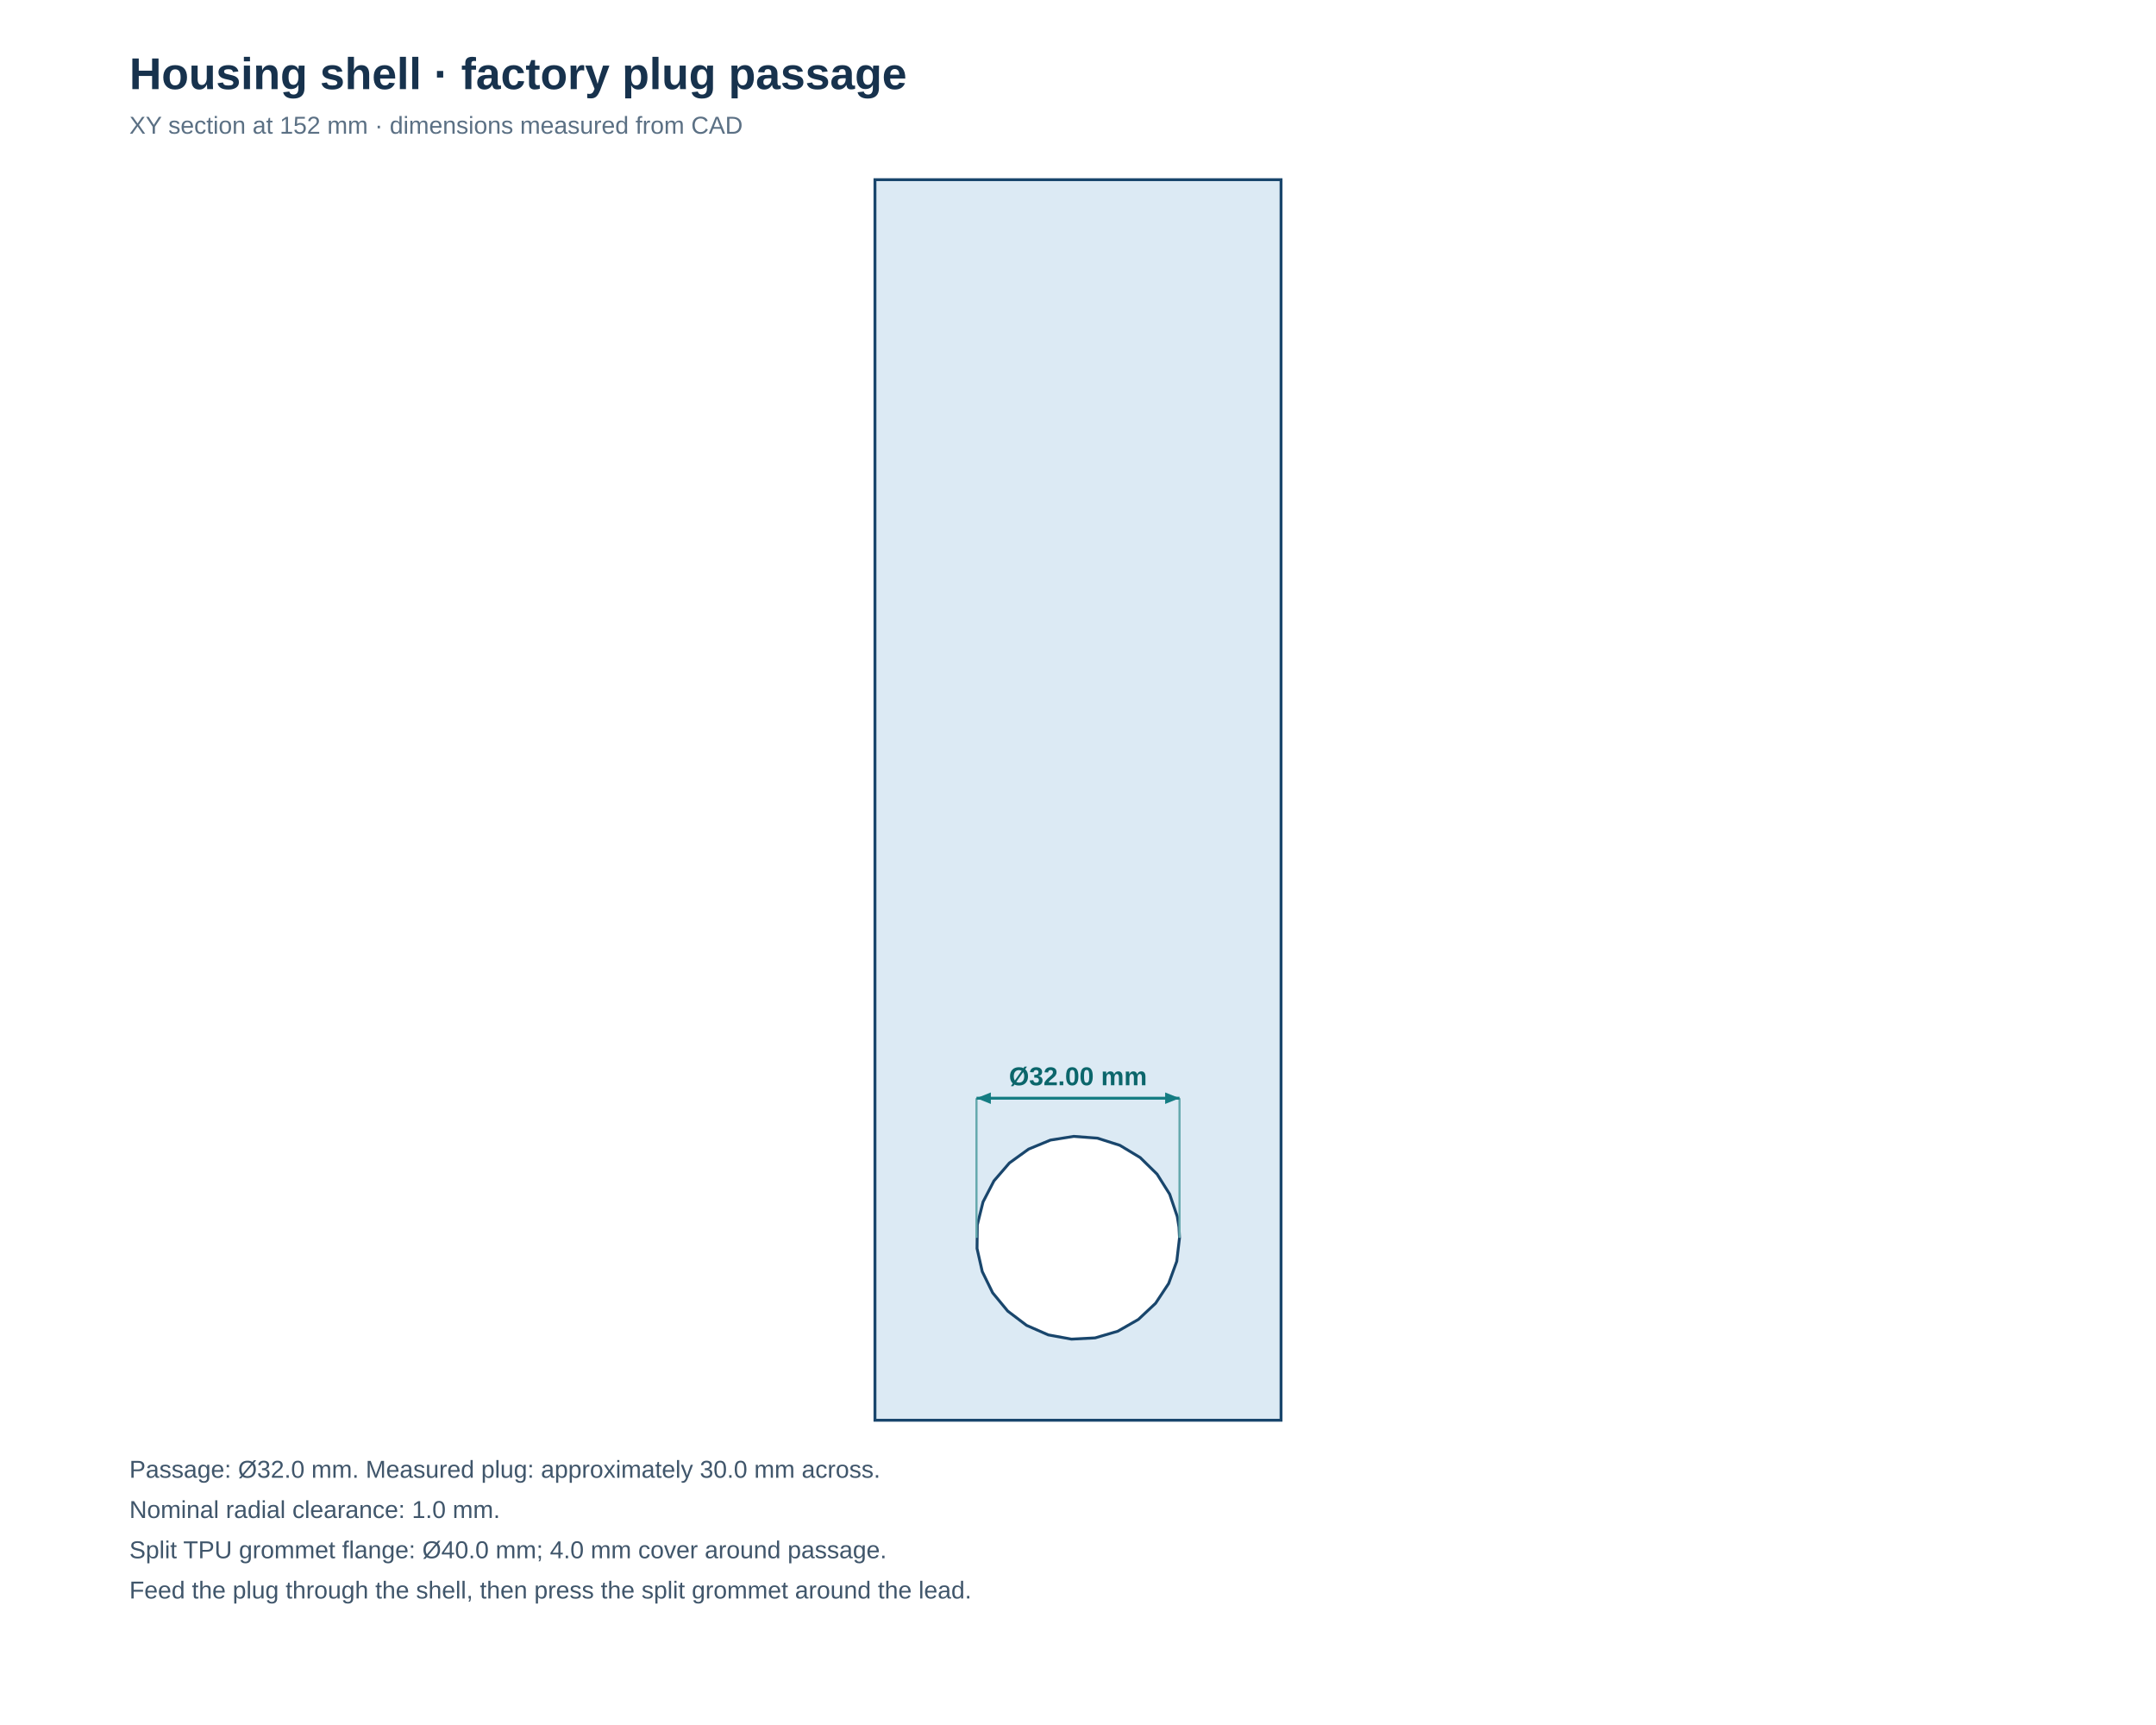
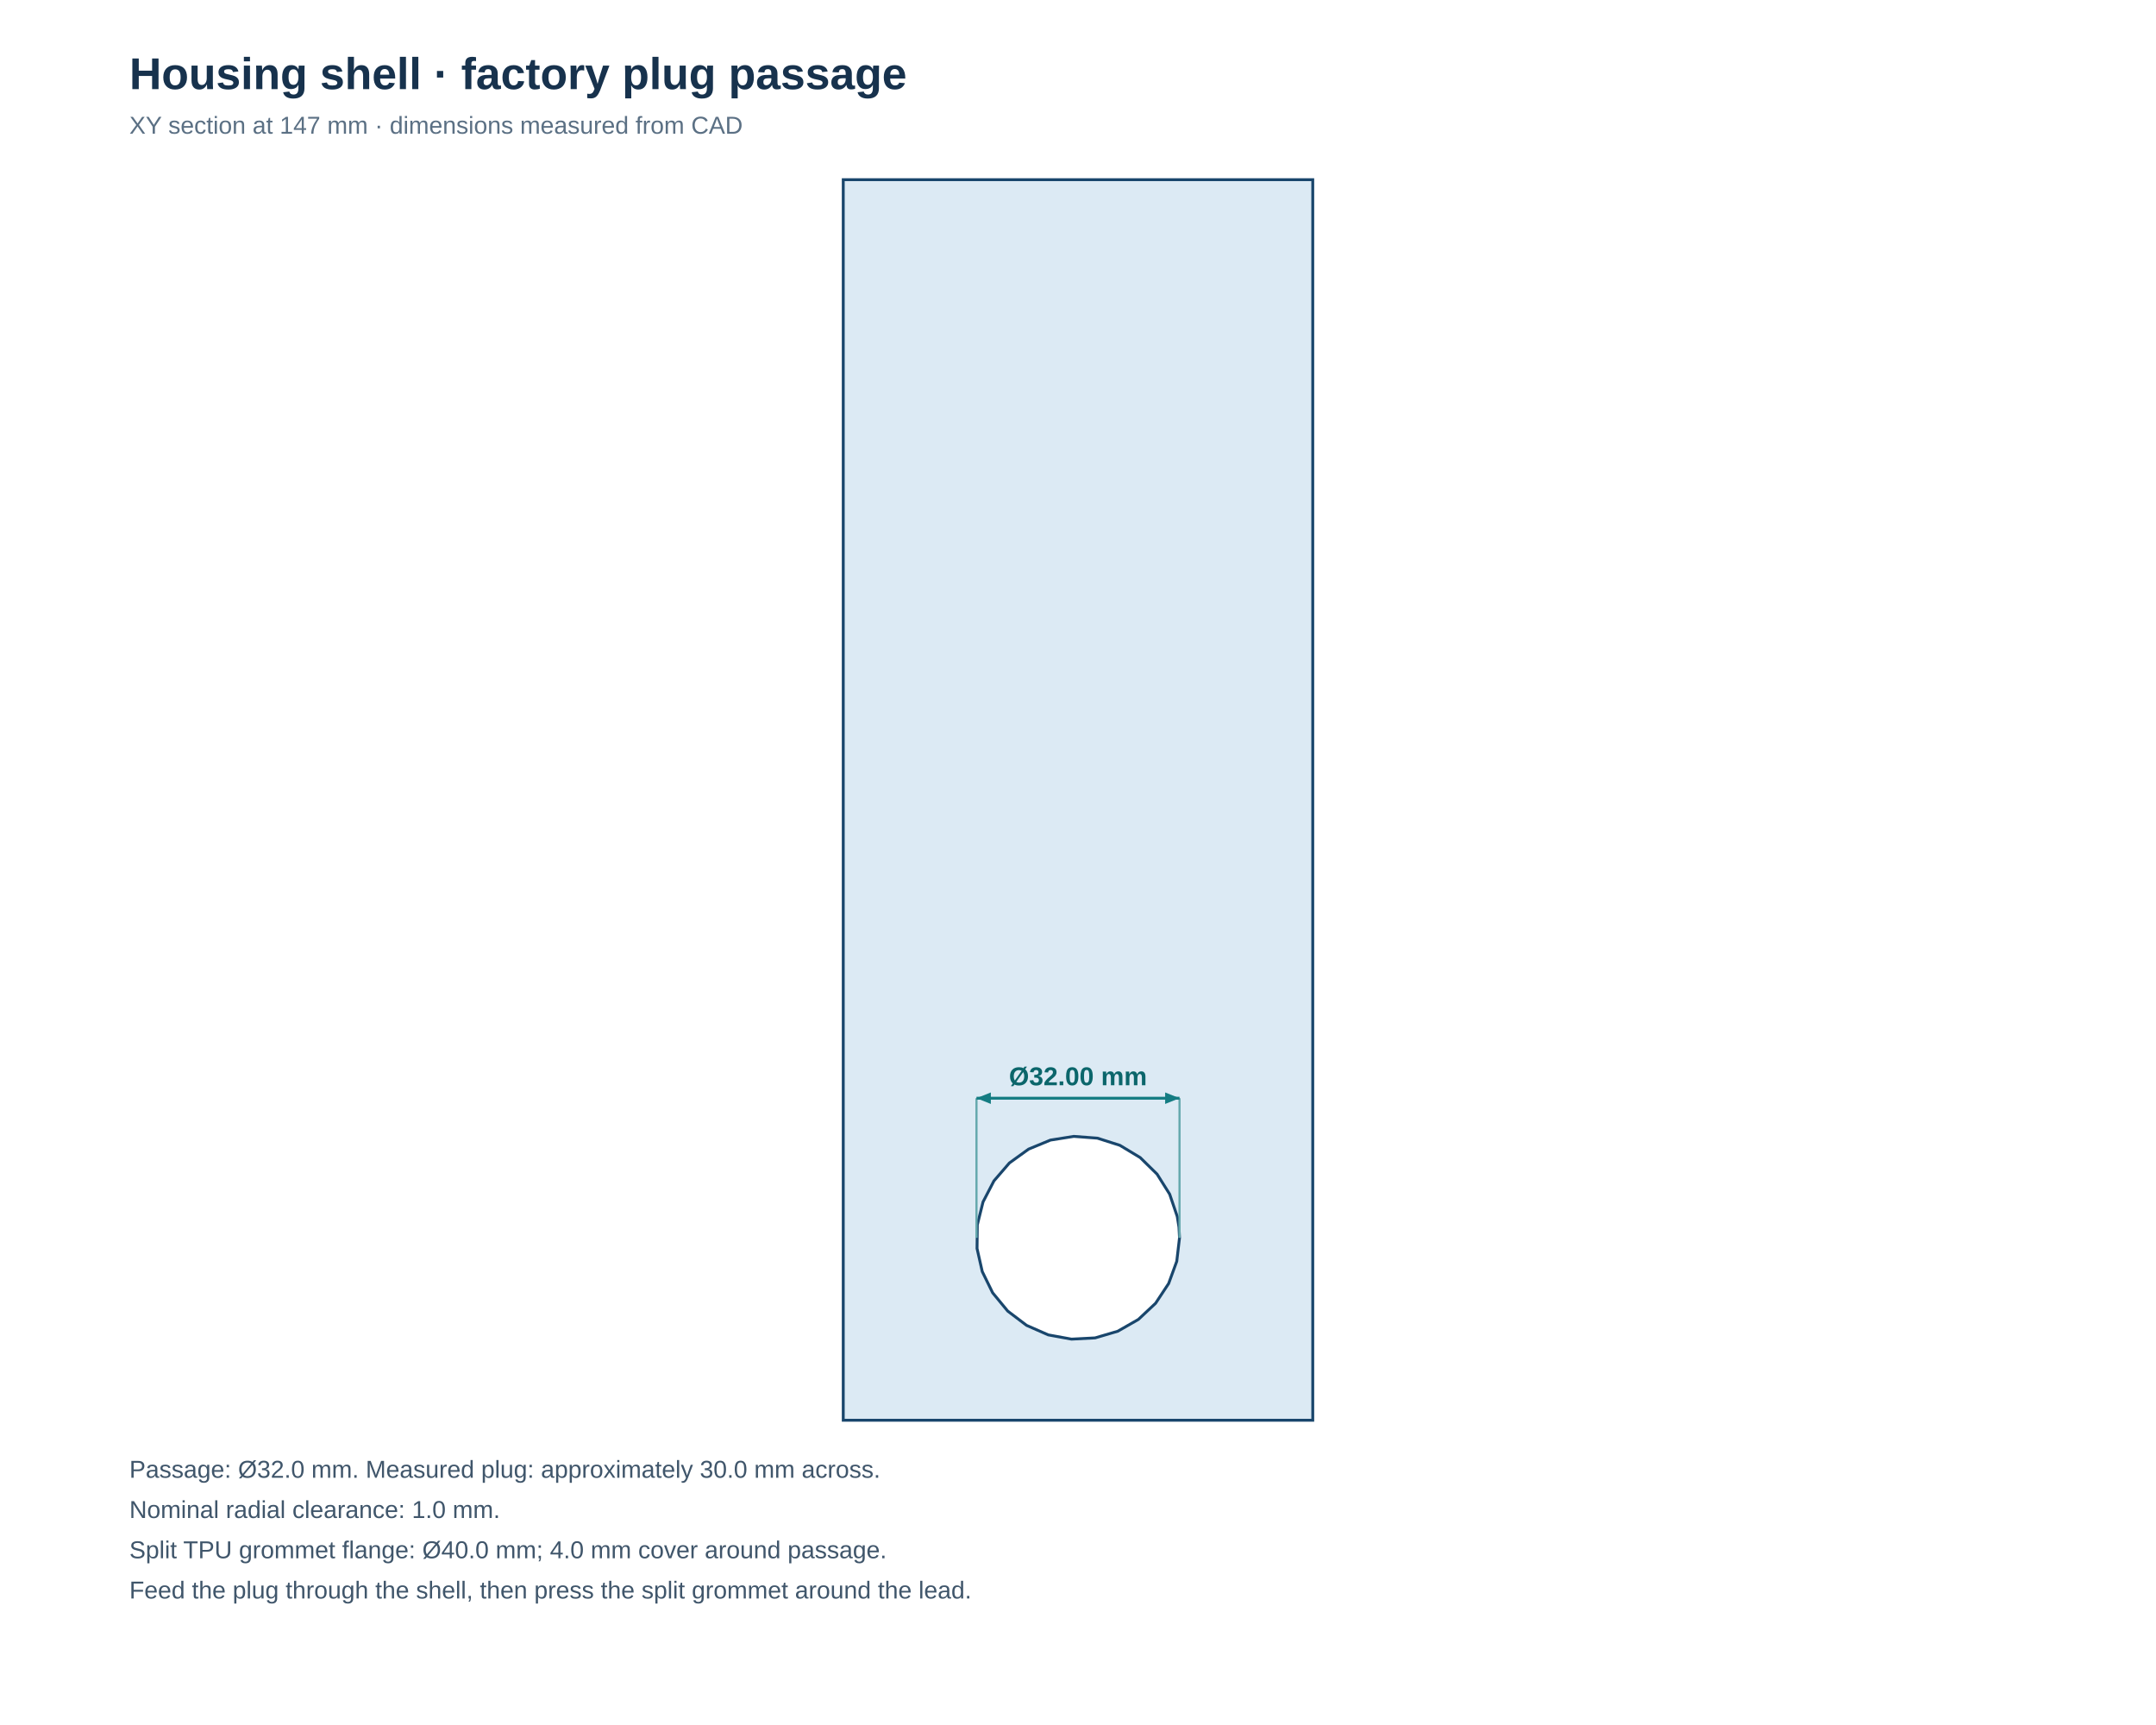
<svg xmlns="http://www.w3.org/2000/svg" width="1500" height="1200" viewBox="0 0 1500 1200">
  <rect width="100%" height="100%" fill="#ffffff" />
  <text x="90" y="62" class="title">Housing shell · factory plug passage</text>
-   <text x="90" y="93" class="subtitle">XY section at 152 mm · dimensions measured from CAD</text>
+   <text x="90" y="93" class="subtitle">XY section at 147 mm · dimensions measured from CAD</text>
  <style>.title{font:700 31px Arial,sans-serif;fill:#17324d}.subtitle{font:17px Arial,sans-serif;fill:#5b7084}.cut{fill:#dceaf4;stroke:#19466c;stroke-width:2;fill-rule:evenodd}.dim{stroke:#147c82;stroke-width:2;fill:none}.ext{stroke:#65a9ad;stroke-width:1.5}.dimtext{font:700 18px Arial,sans-serif;fill:#0b666b}.leader{stroke:#b45d33;stroke-width:2;fill:none}.leadertext{font:700 18px Arial,sans-serif;fill:#9a4923}.note{font:17px Arial,sans-serif;fill:#40566b}</style>
-   <path class="cut" d="M 608.74,125.00 L 608.74,988.00 L 891.26,988.00 L 891.26,125.00 L 608.74,125.00 Z M 820.63,861.09 L 818.71,877.43 L 813.06,892.89 L 803.99,906.62 L 791.99,917.88 L 777.70,926.06 L 761.91,930.71 L 745.48,931.57 L 729.29,928.61 L 714.22,921.99 L 701.10,912.05 L 690.63,899.35 L 683.39,884.58 L 679.76,868.52 L 679.95,852.07 L 683.94,836.10 L 691.52,821.49 L 702.27,809.03 L 715.61,799.40 L 730.82,793.11 L 747.08,790.52 L 763.49,791.76 L 779.17,796.76 L 793.26,805.26 L 805.01,816.79 L 813.77,830.72 L 819.06,846.30 L 820.24,853.65 L 820.63,861.09 Z" />
+   <path class="cut" d="M 586.67,125.00 L 586.67,988.00 L 913.33,988.00 L 913.33,125.00 L 586.67,125.00 Z M 820.63,861.09 L 818.71,877.43 L 813.06,892.89 L 803.99,906.62 L 791.99,917.88 L 777.70,926.06 L 761.91,930.71 L 745.48,931.57 L 729.29,928.61 L 714.22,921.99 L 701.10,912.05 L 690.63,899.35 L 683.39,884.58 L 679.76,868.52 L 679.95,852.07 L 683.94,836.10 L 691.52,821.49 L 702.27,809.03 L 715.61,799.40 L 730.82,793.11 L 747.08,790.52 L 763.49,791.76 L 779.17,796.76 L 793.26,805.26 L 805.01,816.79 L 813.77,830.72 L 819.06,846.30 L 820.24,853.65 L 820.63,861.09 Z" />
  <line class="ext" x1="679.37" y1="861.09" x2="679.37" y2="763.97" />
  <line class="ext" x1="820.63" y1="861.09" x2="820.63" y2="763.97" />
  <line class="dim" x1="679.37" y1="763.97" x2="820.63" y2="763.97" />
  <polygon fill="#147c82" points="679.37,763.97 689.37,767.97 689.37,759.97" />
  <polygon fill="#147c82" points="820.63,763.97 810.63,767.97 810.63,759.97" />
  <text class="dimtext" text-anchor="middle" x="750.00" y="754.97">Ø32.00 mm</text>
  <text class="note" x="90" y="1028">Passage: Ø32.0 mm. Measured plug: approximately 30.0 mm across.</text>
  <text class="note" x="90" y="1056">Nominal radial clearance: 1.0 mm.</text>
  <text class="note" x="90" y="1084">Split TPU grommet flange: Ø40.0 mm; 4.0 mm cover around passage.</text>
  <text class="note" x="90" y="1112">Feed the plug through the shell, then press the split grommet around the lead.</text>
</svg>
